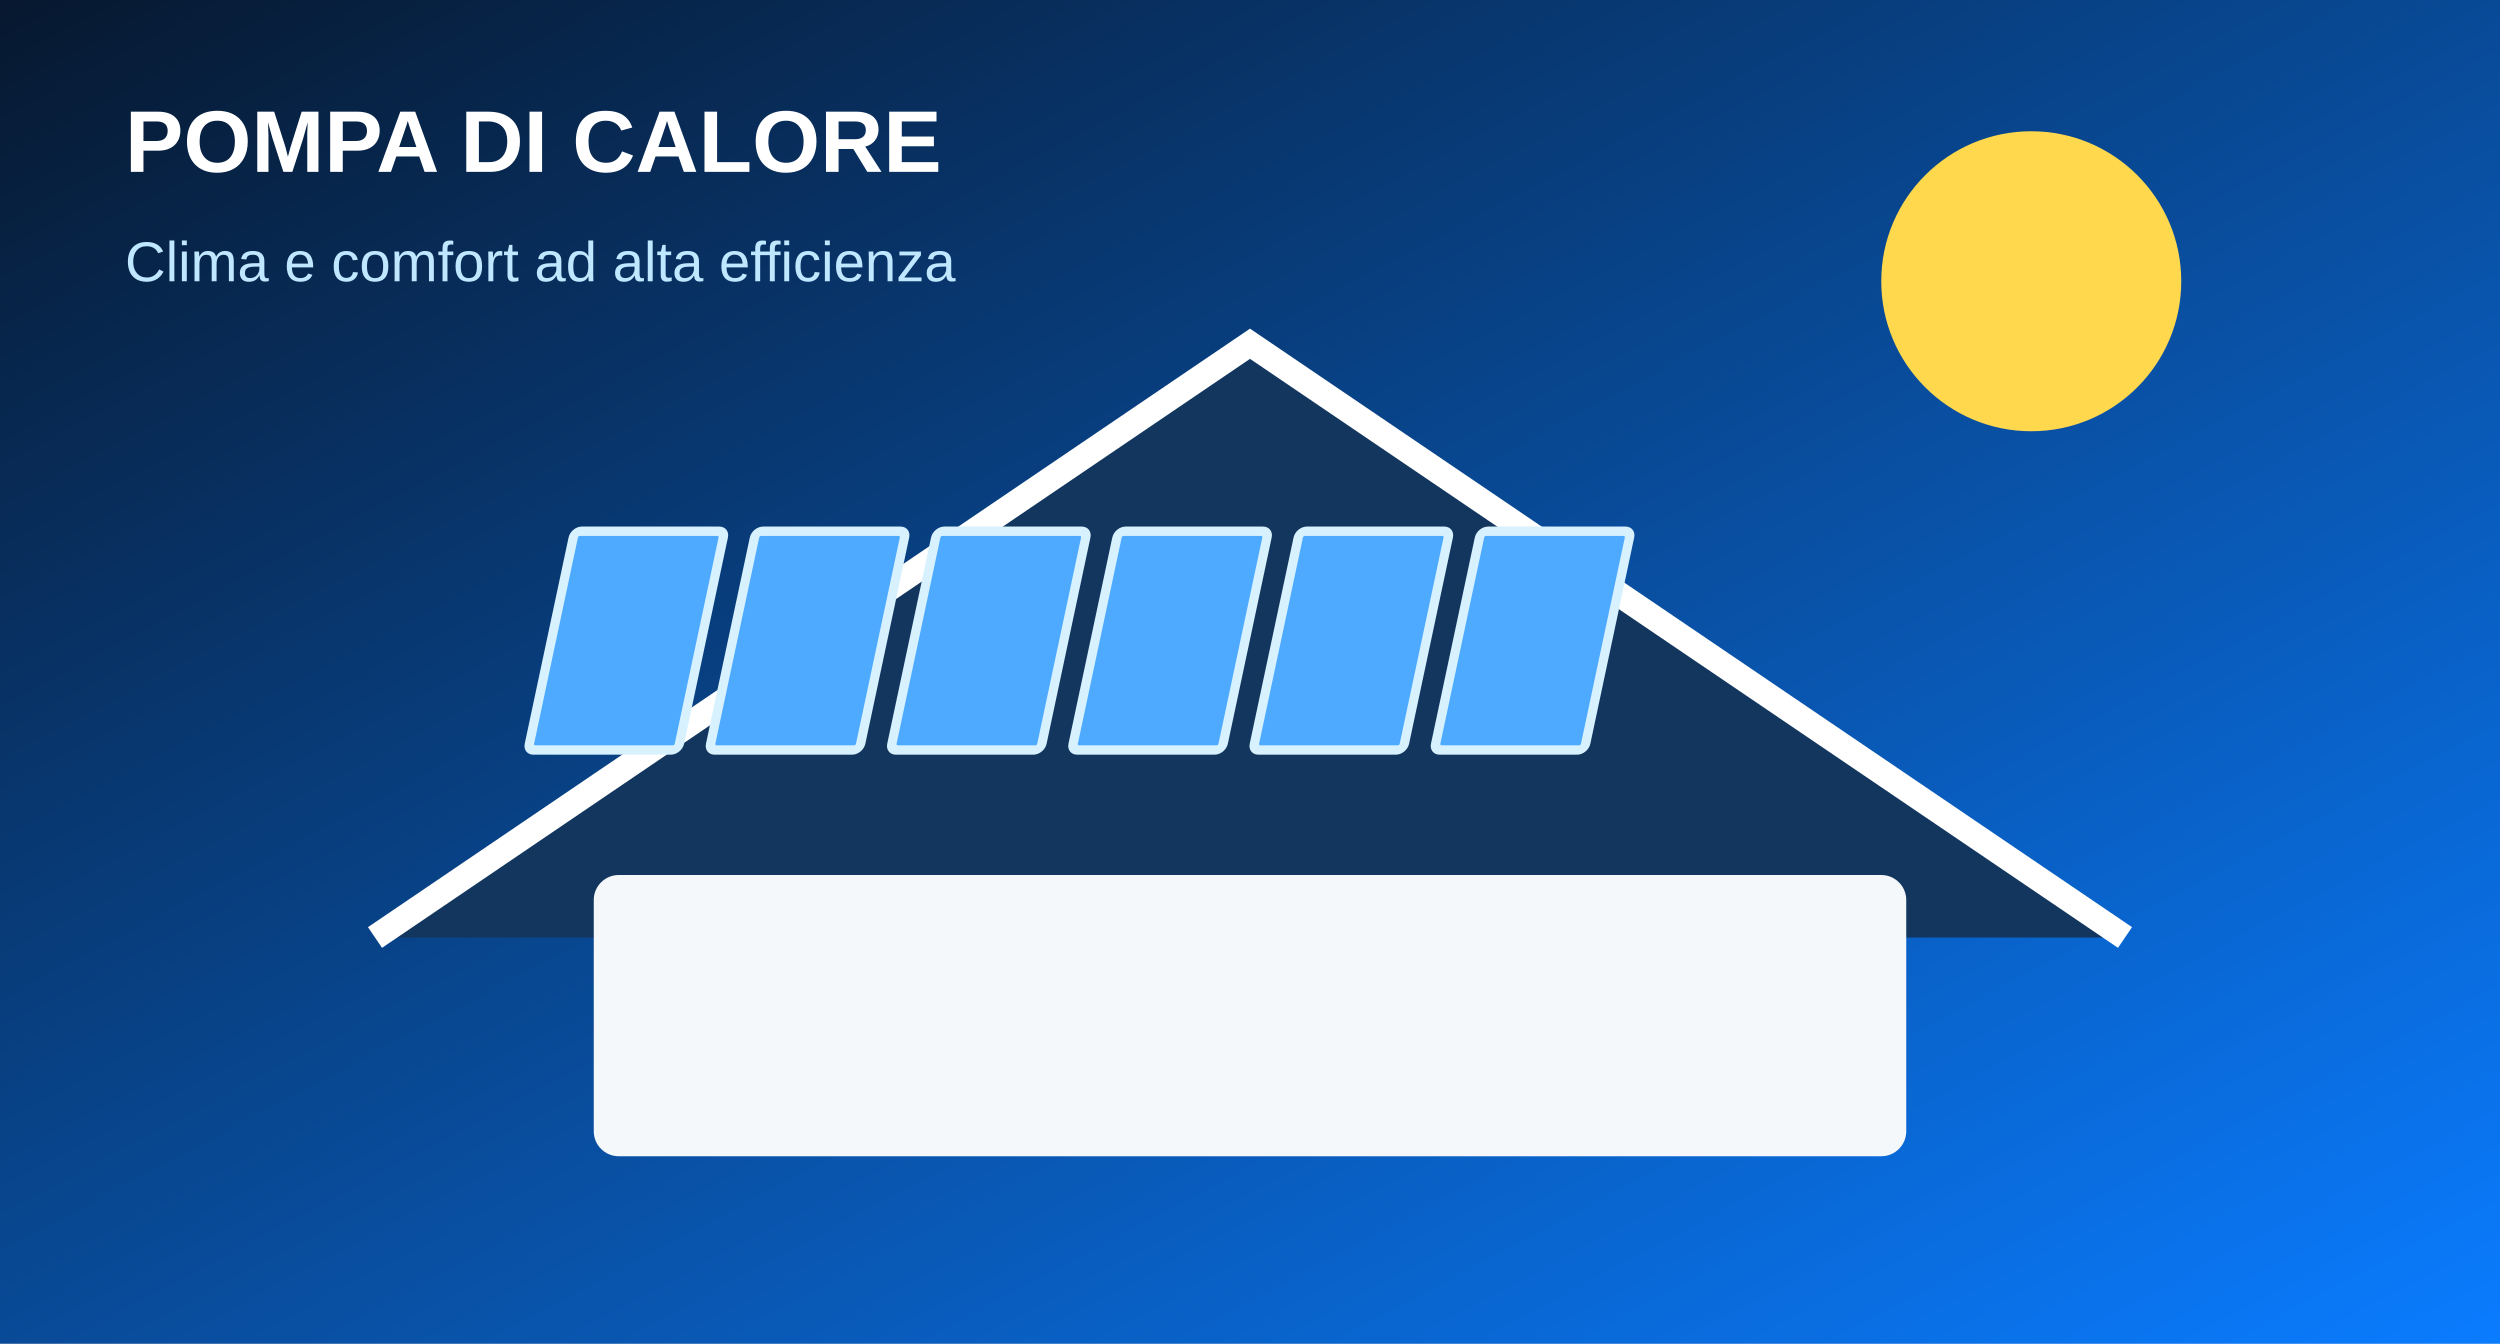
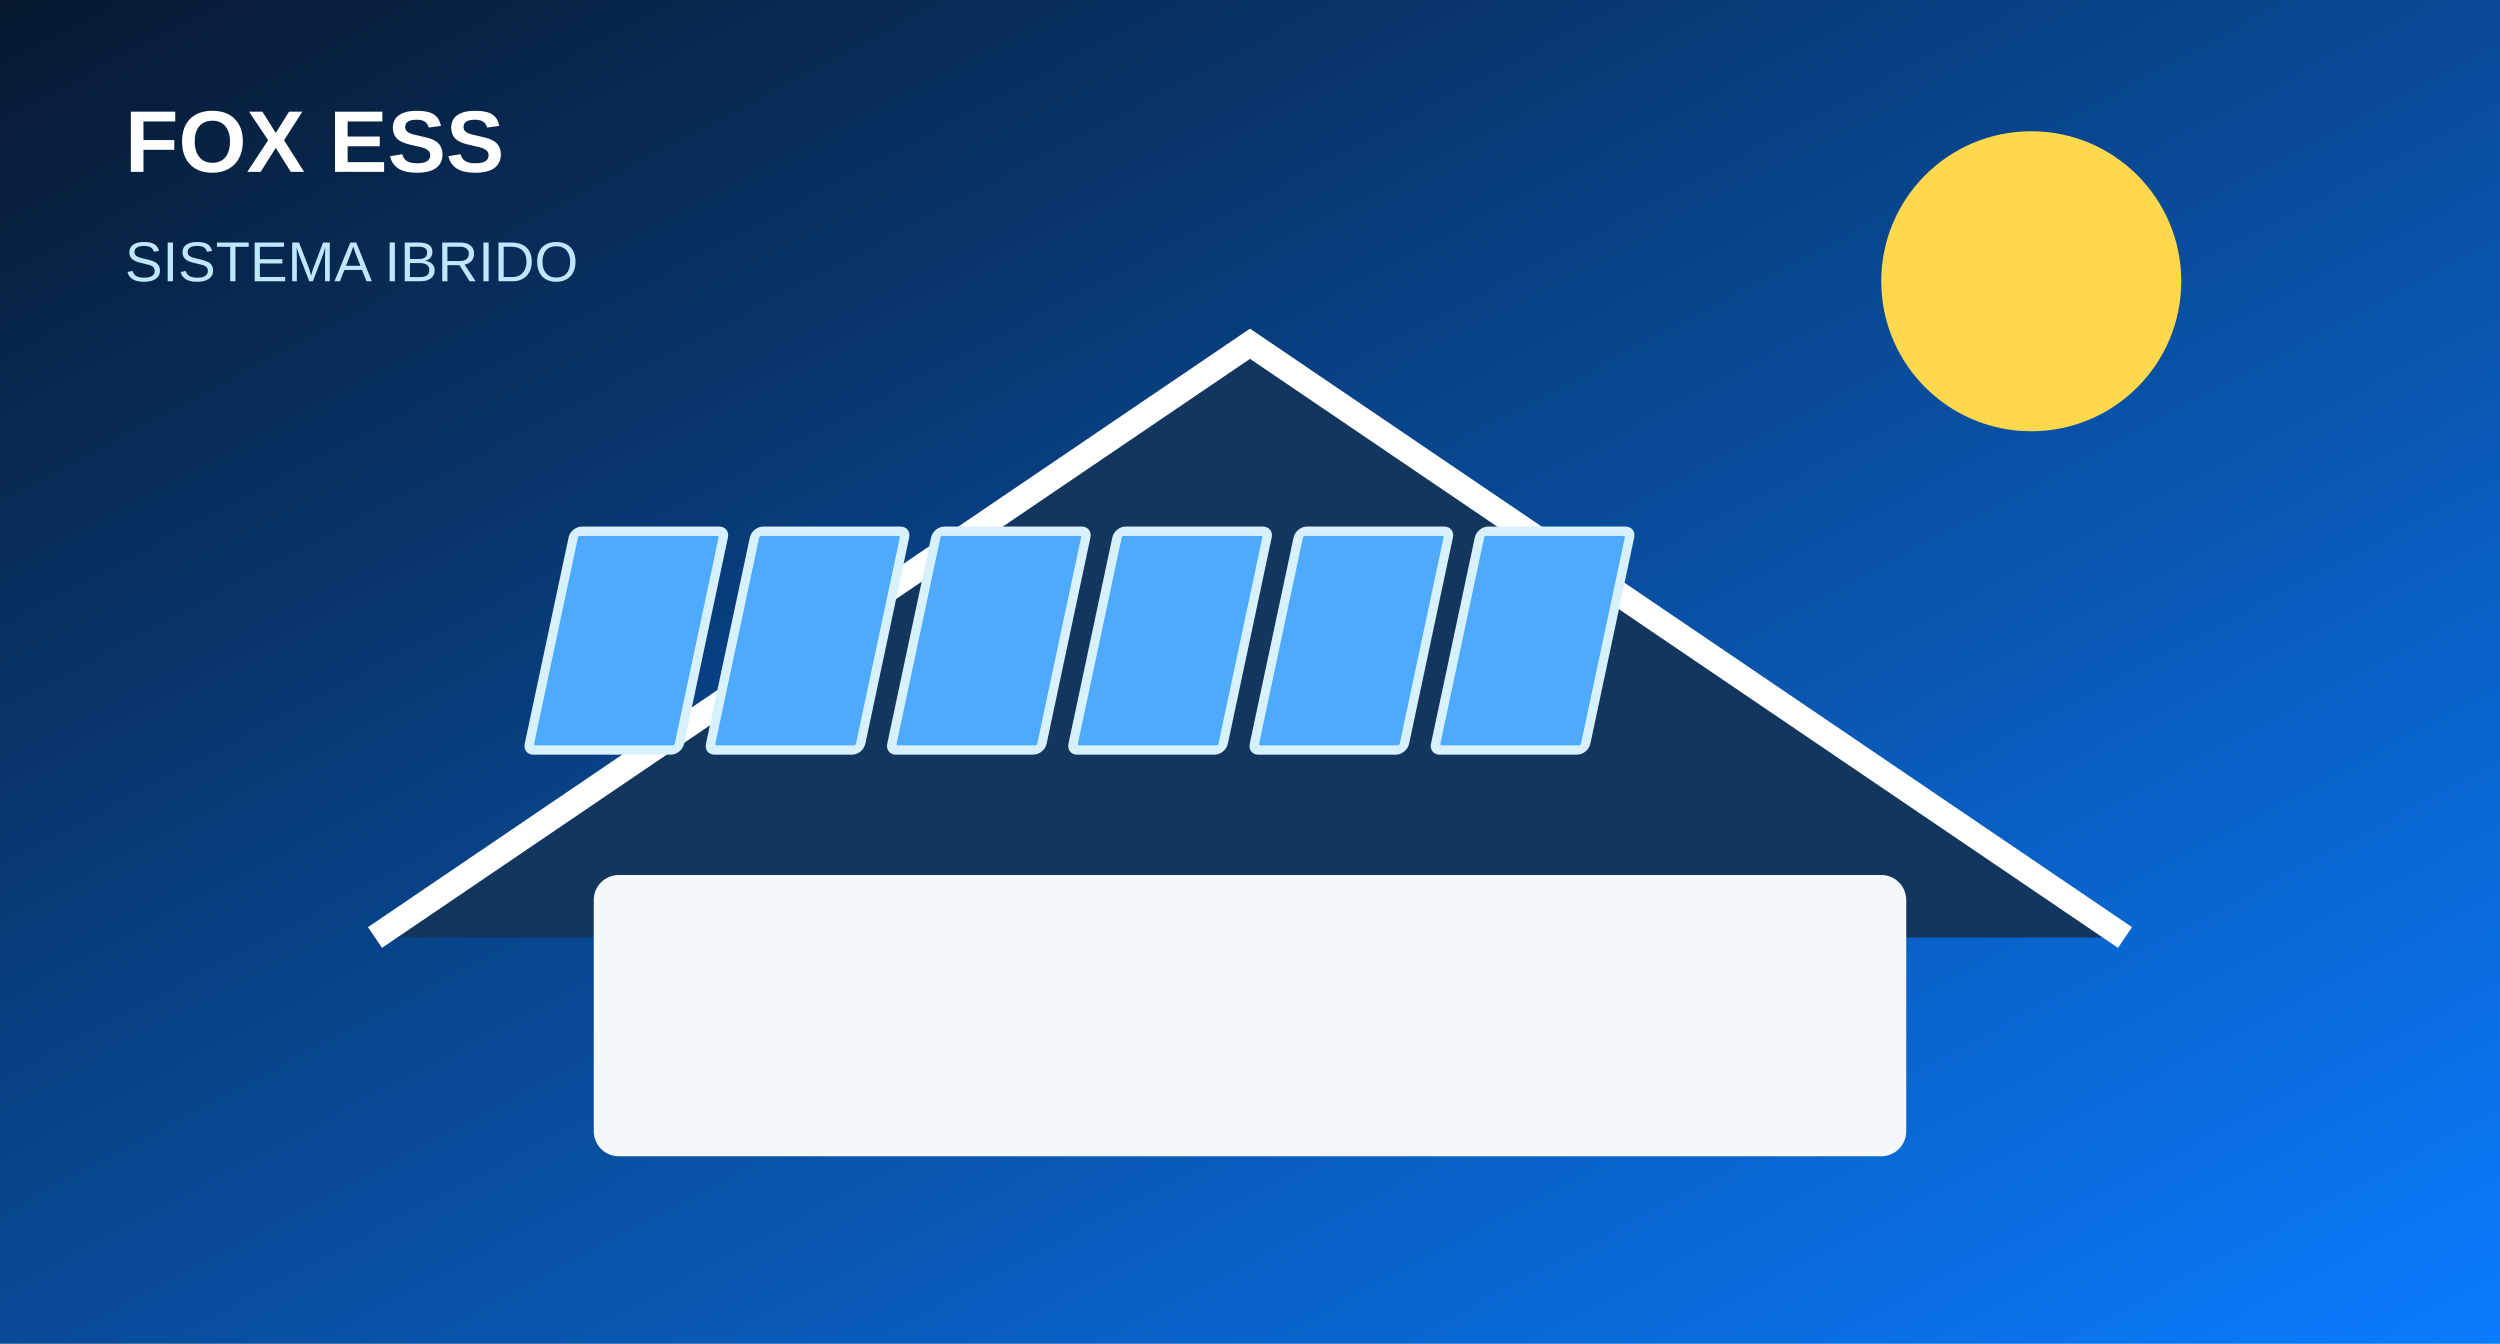
<svg xmlns="http://www.w3.org/2000/svg" viewBox="0 0 800 430">
  <defs>
    <linearGradient id="g" x1="0" y1="0" x2="1" y2="1">
      <stop stop-color="#07182f" />
      <stop offset="1" stop-color="#0a7cff" />
    </linearGradient>
  </defs>
  <rect width="800" height="430" fill="url(#g)" />
  <circle cx="650" cy="90" r="48" fill="#ffd84d" />
  <path d="M120 300L400 110 680 300" fill="#12365d" stroke="#fff" stroke-width="8" />
  <rect x="190" y="280" width="420" height="90" rx="8" fill="#f4f8fb" />
  <g fill="#4daaff" stroke="#d7f1ff" stroke-width="3">
    <rect x="220" y="170" width="48" height="70" rx="2" transform="skewX(-12)" />
    <rect x="278" y="170" width="48" height="70" rx="2" transform="skewX(-12)" />
    <rect x="336" y="170" width="48" height="70" rx="2" transform="skewX(-12)" />
    <rect x="394" y="170" width="48" height="70" rx="2" transform="skewX(-12)" />
    <rect x="452" y="170" width="48" height="70" rx="2" transform="skewX(-12)" />
    <rect x="510" y="170" width="48" height="70" rx="2" transform="skewX(-12)" />
  </g>
-   <text x="40" y="55" fill="#fff" font-size="28" font-family="Arial" font-weight="700">POMPA DI CALORE</text>
-   <text x="40" y="90" fill="#bfe7ff" font-size="18" font-family="Arial">Clima e comfort ad alta efficienza</text>
+   <text x="40" y="55" fill="#fff" font-size="28" font-family="Arial" font-weight="700">FOX ESS</text>
+   <text x="40" y="90" fill="#bfe7ff" font-size="18" font-family="Arial">SISTEMA IBRIDO</text>
</svg>
